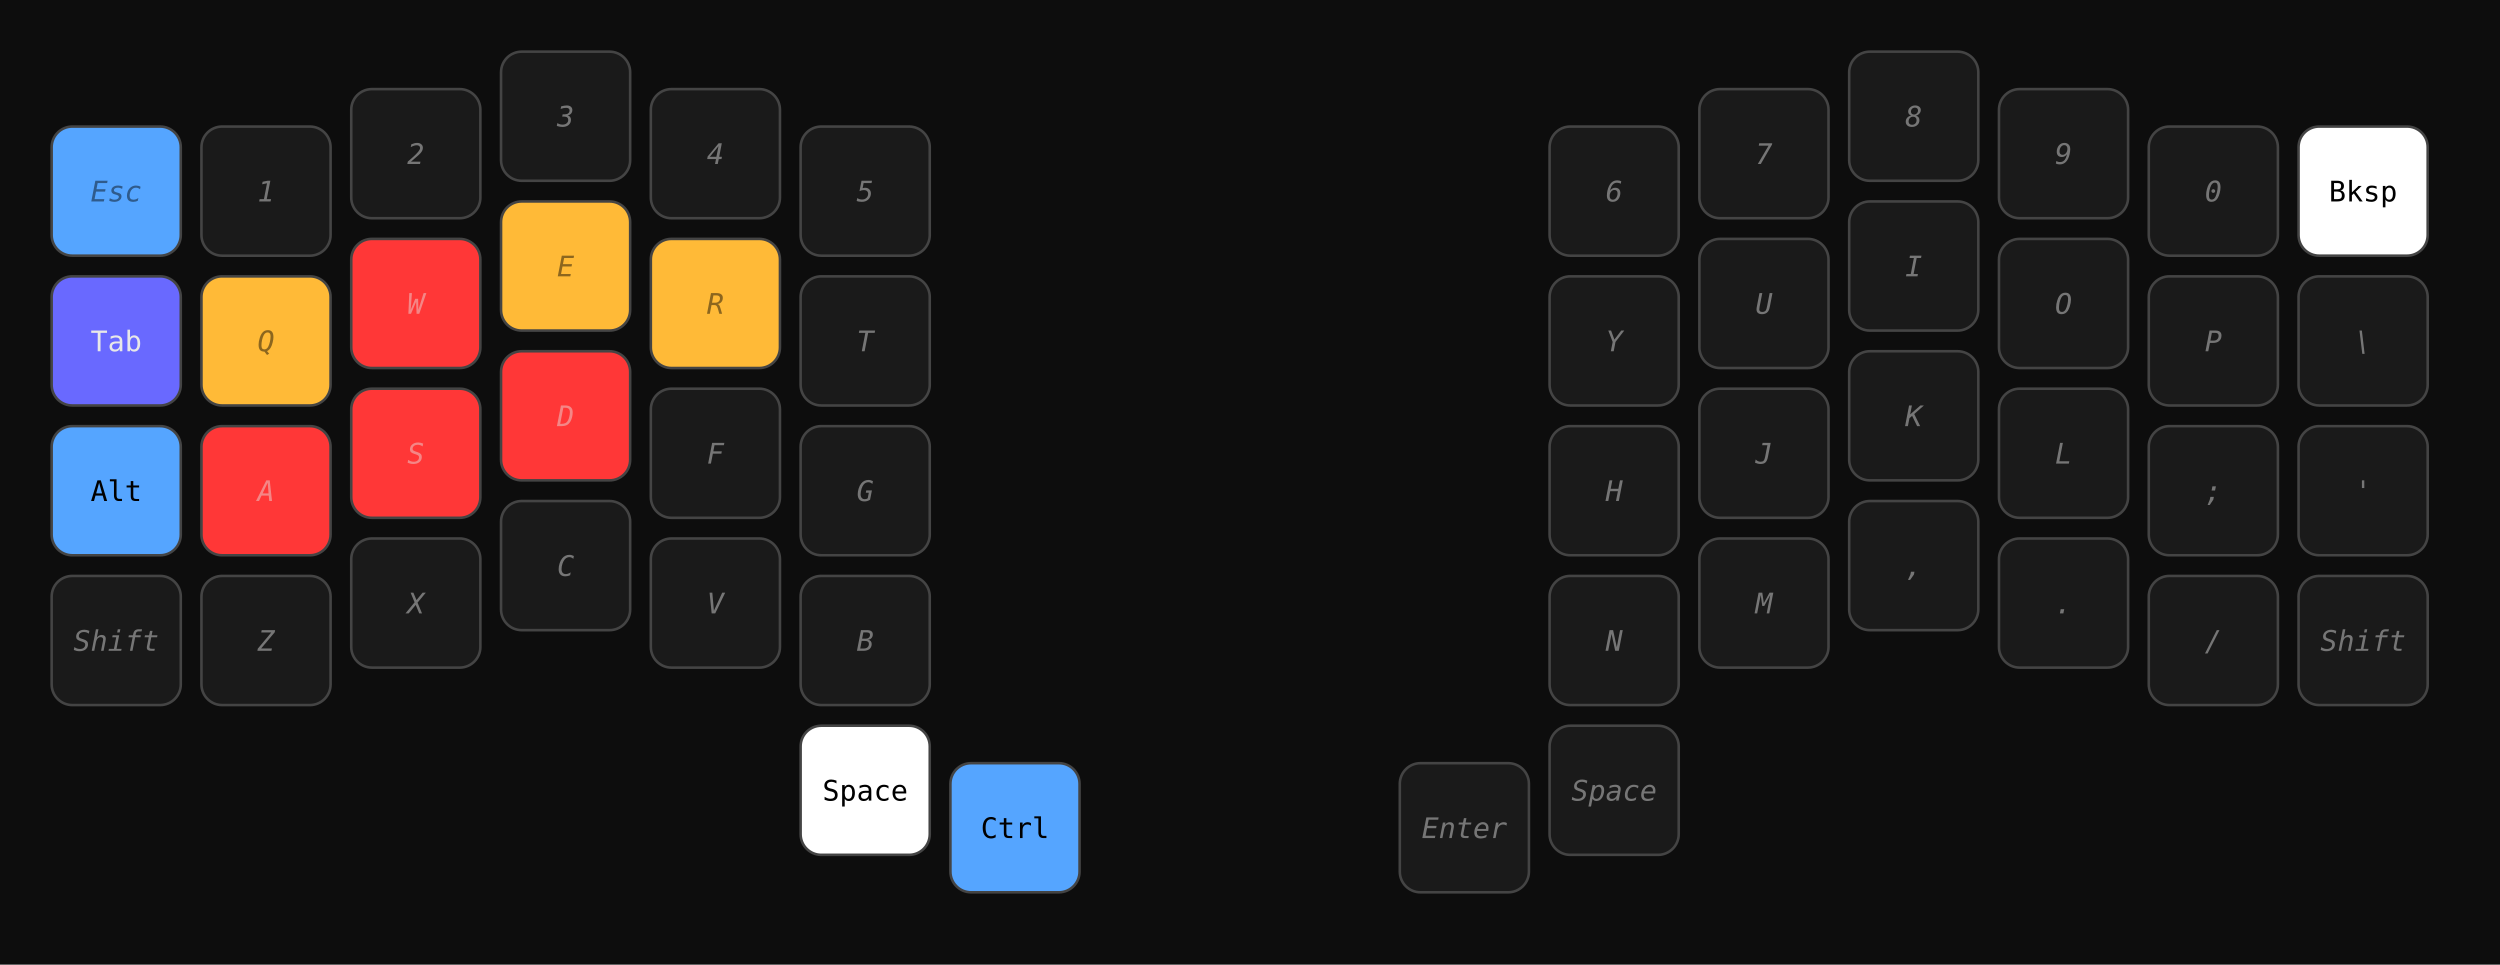
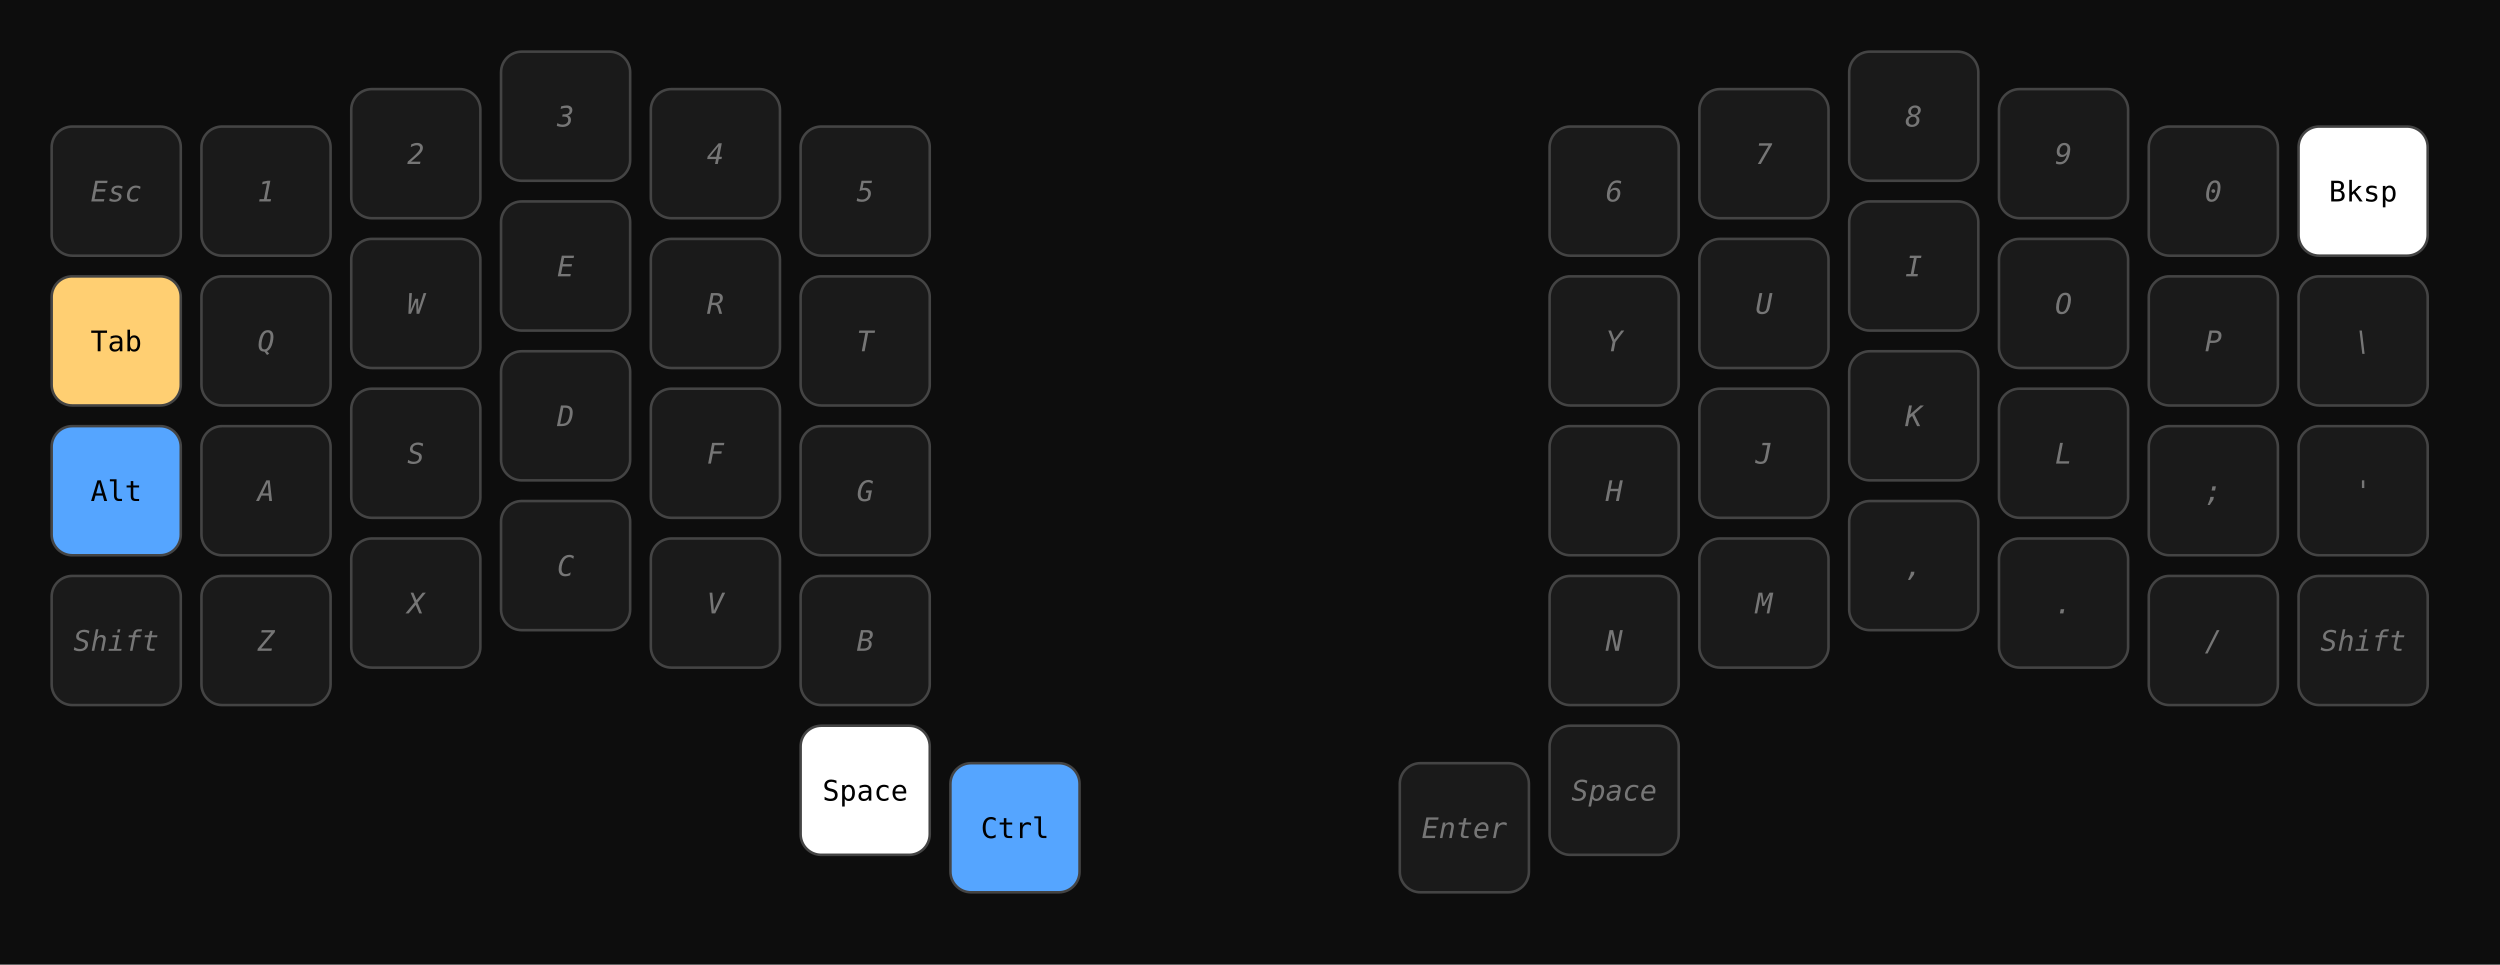
<svg xmlns="http://www.w3.org/2000/svg" width="968" height="373.5" viewBox="0 0 968 373.5" font-family="monospace">
  <rect width="100%" height="100%" fill="#0d0d0d" />
-   <rect x="20" y="49.0" width="50" height="50" rx="8" fill="#55a5ff" stroke="#444" stroke-width="1" />
-   <text x="45.0" y="78.0" text-anchor="middle" font-size="11" fill="#000000" fill-opacity="0.45" font-style="italic">Esc</text>
+   <rect x="20" y="49.0" width="50" height="50" rx="8" fill="#1a1a1a" stroke="#444" stroke-width="1" />
+   <text x="45.0" y="78.0" text-anchor="middle" font-size="11" fill="#e8e8e8" fill-opacity="0.45" font-style="italic">Esc</text>
  <rect x="78" y="49.0" width="50" height="50" rx="8" fill="#1a1a1a" stroke="#444" stroke-width="1" />
  <text x="103.0" y="78.0" text-anchor="middle" font-size="11" fill="#e8e8e8" fill-opacity="0.45" font-style="italic">1</text>
  <rect x="136" y="34.5" width="50" height="50" rx="8" fill="#1a1a1a" stroke="#444" stroke-width="1" />
  <text x="161.0" y="63.5" text-anchor="middle" font-size="11" fill="#e8e8e8" fill-opacity="0.45" font-style="italic">2</text>
  <rect x="194" y="20" width="50" height="50" rx="8" fill="#1a1a1a" stroke="#444" stroke-width="1" />
  <text x="219.0" y="49.0" text-anchor="middle" font-size="11" fill="#e8e8e8" fill-opacity="0.45" font-style="italic">3</text>
  <rect x="252" y="34.5" width="50" height="50" rx="8" fill="#1a1a1a" stroke="#444" stroke-width="1" />
  <text x="277.0" y="63.5" text-anchor="middle" font-size="11" fill="#e8e8e8" fill-opacity="0.45" font-style="italic">4</text>
  <rect x="310" y="49.0" width="50" height="50" rx="8" fill="#1a1a1a" stroke="#444" stroke-width="1" />
  <text x="335.0" y="78.0" text-anchor="middle" font-size="11" fill="#e8e8e8" fill-opacity="0.45" font-style="italic">5</text>
  <rect x="600" y="49.0" width="50" height="50" rx="8" fill="#1a1a1a" stroke="#444" stroke-width="1" />
  <text x="625.0" y="78.0" text-anchor="middle" font-size="11" fill="#e8e8e8" fill-opacity="0.45" font-style="italic">6</text>
  <rect x="658" y="34.5" width="50" height="50" rx="8" fill="#1a1a1a" stroke="#444" stroke-width="1" />
  <text x="683.0" y="63.5" text-anchor="middle" font-size="11" fill="#e8e8e8" fill-opacity="0.45" font-style="italic">7</text>
  <rect x="716" y="20" width="50" height="50" rx="8" fill="#1a1a1a" stroke="#444" stroke-width="1" />
  <text x="741.0" y="49.0" text-anchor="middle" font-size="11" fill="#e8e8e8" fill-opacity="0.45" font-style="italic">8</text>
  <rect x="774" y="34.5" width="50" height="50" rx="8" fill="#1a1a1a" stroke="#444" stroke-width="1" />
  <text x="799.0" y="63.5" text-anchor="middle" font-size="11" fill="#e8e8e8" fill-opacity="0.45" font-style="italic">9</text>
  <rect x="832" y="49.0" width="50" height="50" rx="8" fill="#1a1a1a" stroke="#444" stroke-width="1" />
  <text x="857.0" y="78.0" text-anchor="middle" font-size="11" fill="#e8e8e8" fill-opacity="0.45" font-style="italic">0</text>
  <rect x="890" y="49.0" width="50" height="50" rx="8" fill="#ffffff" stroke="#444" stroke-width="1" />
  <text x="915.0" y="78.0" text-anchor="middle" font-size="11" fill="#000000">Bksp</text>
-   <rect x="20" y="107.0" width="50" height="50" rx="8" fill="#6969ff" stroke="#444" stroke-width="1" />
-   <text x="45.0" y="136.0" text-anchor="middle" font-size="11" fill="#e8e8e8">Tab</text>
-   <rect x="78" y="107.0" width="50" height="50" rx="8" fill="#ffba37" stroke="#444" stroke-width="1" />
-   <text x="103.0" y="136.0" text-anchor="middle" font-size="11" fill="#000000" fill-opacity="0.45" font-style="italic">Q</text>
-   <rect x="136" y="92.5" width="50" height="50" rx="8" fill="#ff3737" stroke="#444" stroke-width="1" />
+   <rect x="20" y="107.0" width="50" height="50" rx="8" fill="#ffcf72" stroke="#444" stroke-width="1" />
+   <text x="45.0" y="136.0" text-anchor="middle" font-size="11" fill="#000000">Tab</text>
+   <rect x="78" y="107.0" width="50" height="50" rx="8" fill="#1a1a1a" stroke="#444" stroke-width="1" />
+   <text x="103.0" y="136.0" text-anchor="middle" font-size="11" fill="#e8e8e8" fill-opacity="0.45" font-style="italic">Q</text>
+   <rect x="136" y="92.5" width="50" height="50" rx="8" fill="#1a1a1a" stroke="#444" stroke-width="1" />
  <text x="161.0" y="121.5" text-anchor="middle" font-size="11" fill="#e8e8e8" fill-opacity="0.45" font-style="italic">W</text>
-   <rect x="194" y="78" width="50" height="50" rx="8" fill="#ffba37" stroke="#444" stroke-width="1" />
-   <text x="219.0" y="107.0" text-anchor="middle" font-size="11" fill="#000000" fill-opacity="0.45" font-style="italic">E</text>
-   <rect x="252" y="92.5" width="50" height="50" rx="8" fill="#ffba37" stroke="#444" stroke-width="1" />
-   <text x="277.0" y="121.5" text-anchor="middle" font-size="11" fill="#000000" fill-opacity="0.45" font-style="italic">R</text>
+   <rect x="194" y="78" width="50" height="50" rx="8" fill="#1a1a1a" stroke="#444" stroke-width="1" />
+   <text x="219.0" y="107.0" text-anchor="middle" font-size="11" fill="#e8e8e8" fill-opacity="0.45" font-style="italic">E</text>
+   <rect x="252" y="92.5" width="50" height="50" rx="8" fill="#1a1a1a" stroke="#444" stroke-width="1" />
+   <text x="277.0" y="121.5" text-anchor="middle" font-size="11" fill="#e8e8e8" fill-opacity="0.45" font-style="italic">R</text>
  <rect x="310" y="107.0" width="50" height="50" rx="8" fill="#1a1a1a" stroke="#444" stroke-width="1" />
  <text x="335.0" y="136.0" text-anchor="middle" font-size="11" fill="#e8e8e8" fill-opacity="0.45" font-style="italic">T</text>
  <rect x="600" y="107.0" width="50" height="50" rx="8" fill="#1a1a1a" stroke="#444" stroke-width="1" />
  <text x="625.0" y="136.0" text-anchor="middle" font-size="11" fill="#e8e8e8" fill-opacity="0.45" font-style="italic">Y</text>
  <rect x="658" y="92.5" width="50" height="50" rx="8" fill="#1a1a1a" stroke="#444" stroke-width="1" />
  <text x="683.0" y="121.5" text-anchor="middle" font-size="11" fill="#e8e8e8" fill-opacity="0.45" font-style="italic">U</text>
  <rect x="716" y="78" width="50" height="50" rx="8" fill="#1a1a1a" stroke="#444" stroke-width="1" />
  <text x="741.0" y="107.0" text-anchor="middle" font-size="11" fill="#e8e8e8" fill-opacity="0.45" font-style="italic">I</text>
  <rect x="774" y="92.5" width="50" height="50" rx="8" fill="#1a1a1a" stroke="#444" stroke-width="1" />
  <text x="799.0" y="121.5" text-anchor="middle" font-size="11" fill="#e8e8e8" fill-opacity="0.45" font-style="italic">O</text>
  <rect x="832" y="107.0" width="50" height="50" rx="8" fill="#1a1a1a" stroke="#444" stroke-width="1" />
  <text x="857.0" y="136.0" text-anchor="middle" font-size="11" fill="#e8e8e8" fill-opacity="0.45" font-style="italic">P</text>
  <rect x="890" y="107.0" width="50" height="50" rx="8" fill="#1a1a1a" stroke="#444" stroke-width="1" />
  <text x="915.0" y="136.0" text-anchor="middle" font-size="11" fill="#e8e8e8" fill-opacity="0.45" font-style="italic">\</text>
  <rect x="20" y="165.0" width="50" height="50" rx="8" fill="#55a5ff" stroke="#444" stroke-width="1" />
  <text x="45.0" y="194.0" text-anchor="middle" font-size="11" fill="#000000">Alt</text>
-   <rect x="78" y="165.0" width="50" height="50" rx="8" fill="#ff3737" stroke="#444" stroke-width="1" />
+   <rect x="78" y="165.0" width="50" height="50" rx="8" fill="#1a1a1a" stroke="#444" stroke-width="1" />
  <text x="103.0" y="194.0" text-anchor="middle" font-size="11" fill="#e8e8e8" fill-opacity="0.45" font-style="italic">A</text>
-   <rect x="136" y="150.5" width="50" height="50" rx="8" fill="#ff3737" stroke="#444" stroke-width="1" />
+   <rect x="136" y="150.5" width="50" height="50" rx="8" fill="#1a1a1a" stroke="#444" stroke-width="1" />
  <text x="161.0" y="179.5" text-anchor="middle" font-size="11" fill="#e8e8e8" fill-opacity="0.45" font-style="italic">S</text>
-   <rect x="194" y="136" width="50" height="50" rx="8" fill="#ff3737" stroke="#444" stroke-width="1" />
+   <rect x="194" y="136" width="50" height="50" rx="8" fill="#1a1a1a" stroke="#444" stroke-width="1" />
  <text x="219.0" y="165.0" text-anchor="middle" font-size="11" fill="#e8e8e8" fill-opacity="0.45" font-style="italic">D</text>
  <rect x="252" y="150.5" width="50" height="50" rx="8" fill="#1a1a1a" stroke="#444" stroke-width="1" />
  <text x="277.0" y="179.5" text-anchor="middle" font-size="11" fill="#e8e8e8" fill-opacity="0.45" font-style="italic">F</text>
  <rect x="310" y="165.0" width="50" height="50" rx="8" fill="#1a1a1a" stroke="#444" stroke-width="1" />
  <text x="335.0" y="194.0" text-anchor="middle" font-size="11" fill="#e8e8e8" fill-opacity="0.45" font-style="italic">G</text>
  <rect x="600" y="165.0" width="50" height="50" rx="8" fill="#1a1a1a" stroke="#444" stroke-width="1" />
  <text x="625.0" y="194.0" text-anchor="middle" font-size="11" fill="#e8e8e8" fill-opacity="0.45" font-style="italic">H</text>
  <rect x="658" y="150.5" width="50" height="50" rx="8" fill="#1a1a1a" stroke="#444" stroke-width="1" />
  <text x="683.0" y="179.5" text-anchor="middle" font-size="11" fill="#e8e8e8" fill-opacity="0.45" font-style="italic">J</text>
  <rect x="716" y="136" width="50" height="50" rx="8" fill="#1a1a1a" stroke="#444" stroke-width="1" />
  <text x="741.0" y="165.0" text-anchor="middle" font-size="11" fill="#e8e8e8" fill-opacity="0.45" font-style="italic">K</text>
  <rect x="774" y="150.5" width="50" height="50" rx="8" fill="#1a1a1a" stroke="#444" stroke-width="1" />
  <text x="799.0" y="179.5" text-anchor="middle" font-size="11" fill="#e8e8e8" fill-opacity="0.45" font-style="italic">L</text>
  <rect x="832" y="165.0" width="50" height="50" rx="8" fill="#1a1a1a" stroke="#444" stroke-width="1" />
  <text x="857.0" y="194.0" text-anchor="middle" font-size="11" fill="#e8e8e8" fill-opacity="0.45" font-style="italic">;</text>
  <rect x="890" y="165.0" width="50" height="50" rx="8" fill="#1a1a1a" stroke="#444" stroke-width="1" />
  <text x="915.0" y="194.0" text-anchor="middle" font-size="11" fill="#e8e8e8" fill-opacity="0.45" font-style="italic">'</text>
  <rect x="20" y="223.0" width="50" height="50" rx="8" fill="#1a1a1a" stroke="#444" stroke-width="1" />
  <text x="45.0" y="252.0" text-anchor="middle" font-size="11" fill="#e8e8e8" fill-opacity="0.45" font-style="italic">Shift</text>
  <rect x="78" y="223.0" width="50" height="50" rx="8" fill="#1a1a1a" stroke="#444" stroke-width="1" />
  <text x="103.0" y="252.0" text-anchor="middle" font-size="11" fill="#e8e8e8" fill-opacity="0.45" font-style="italic">Z</text>
  <rect x="136" y="208.5" width="50" height="50" rx="8" fill="#1a1a1a" stroke="#444" stroke-width="1" />
  <text x="161.0" y="237.5" text-anchor="middle" font-size="11" fill="#e8e8e8" fill-opacity="0.45" font-style="italic">X</text>
  <rect x="194" y="194" width="50" height="50" rx="8" fill="#1a1a1a" stroke="#444" stroke-width="1" />
  <text x="219.0" y="223.0" text-anchor="middle" font-size="11" fill="#e8e8e8" fill-opacity="0.45" font-style="italic">C</text>
  <rect x="252" y="208.5" width="50" height="50" rx="8" fill="#1a1a1a" stroke="#444" stroke-width="1" />
  <text x="277.0" y="237.5" text-anchor="middle" font-size="11" fill="#e8e8e8" fill-opacity="0.45" font-style="italic">V</text>
  <rect x="310" y="223.0" width="50" height="50" rx="8" fill="#1a1a1a" stroke="#444" stroke-width="1" />
  <text x="335.0" y="252.0" text-anchor="middle" font-size="11" fill="#e8e8e8" fill-opacity="0.45" font-style="italic">B</text>
  <rect x="600" y="223.0" width="50" height="50" rx="8" fill="#1a1a1a" stroke="#444" stroke-width="1" />
  <text x="625.0" y="252.0" text-anchor="middle" font-size="11" fill="#e8e8e8" fill-opacity="0.45" font-style="italic">N</text>
  <rect x="658" y="208.5" width="50" height="50" rx="8" fill="#1a1a1a" stroke="#444" stroke-width="1" />
  <text x="683.0" y="237.5" text-anchor="middle" font-size="11" fill="#e8e8e8" fill-opacity="0.45" font-style="italic">M</text>
  <rect x="716" y="194" width="50" height="50" rx="8" fill="#1a1a1a" stroke="#444" stroke-width="1" />
  <text x="741.0" y="223.0" text-anchor="middle" font-size="11" fill="#e8e8e8" fill-opacity="0.45" font-style="italic">,</text>
  <rect x="774" y="208.5" width="50" height="50" rx="8" fill="#1a1a1a" stroke="#444" stroke-width="1" />
  <text x="799.0" y="237.5" text-anchor="middle" font-size="11" fill="#e8e8e8" fill-opacity="0.45" font-style="italic">.</text>
  <rect x="832" y="223.0" width="50" height="50" rx="8" fill="#1a1a1a" stroke="#444" stroke-width="1" />
  <text x="857.0" y="252.0" text-anchor="middle" font-size="11" fill="#e8e8e8" fill-opacity="0.45" font-style="italic">/</text>
  <rect x="890" y="223.0" width="50" height="50" rx="8" fill="#1a1a1a" stroke="#444" stroke-width="1" />
  <text x="915.0" y="252.0" text-anchor="middle" font-size="11" fill="#e8e8e8" fill-opacity="0.45" font-style="italic">Shift</text>
  <rect x="310" y="281.0" width="50" height="50" rx="8" fill="#ffffff" stroke="#444" stroke-width="1" />
  <text x="335.0" y="310.0" text-anchor="middle" font-size="11" fill="#000000">Space</text>
  <rect x="368" y="295.5" width="50" height="50" rx="8" fill="#55a5ff" stroke="#444" stroke-width="1" />
  <text x="393.0" y="324.5" text-anchor="middle" font-size="11" fill="#000000">Ctrl</text>
  <rect x="542" y="295.5" width="50" height="50" rx="8" fill="#1a1a1a" stroke="#444" stroke-width="1" />
  <text x="567.0" y="324.5" text-anchor="middle" font-size="11" fill="#e8e8e8" fill-opacity="0.45" font-style="italic">Enter</text>
  <rect x="600" y="281.0" width="50" height="50" rx="8" fill="#1a1a1a" stroke="#444" stroke-width="1" />
  <text x="625.0" y="310.0" text-anchor="middle" font-size="11" fill="#e8e8e8" fill-opacity="0.45" font-style="italic">Space</text>
</svg>
